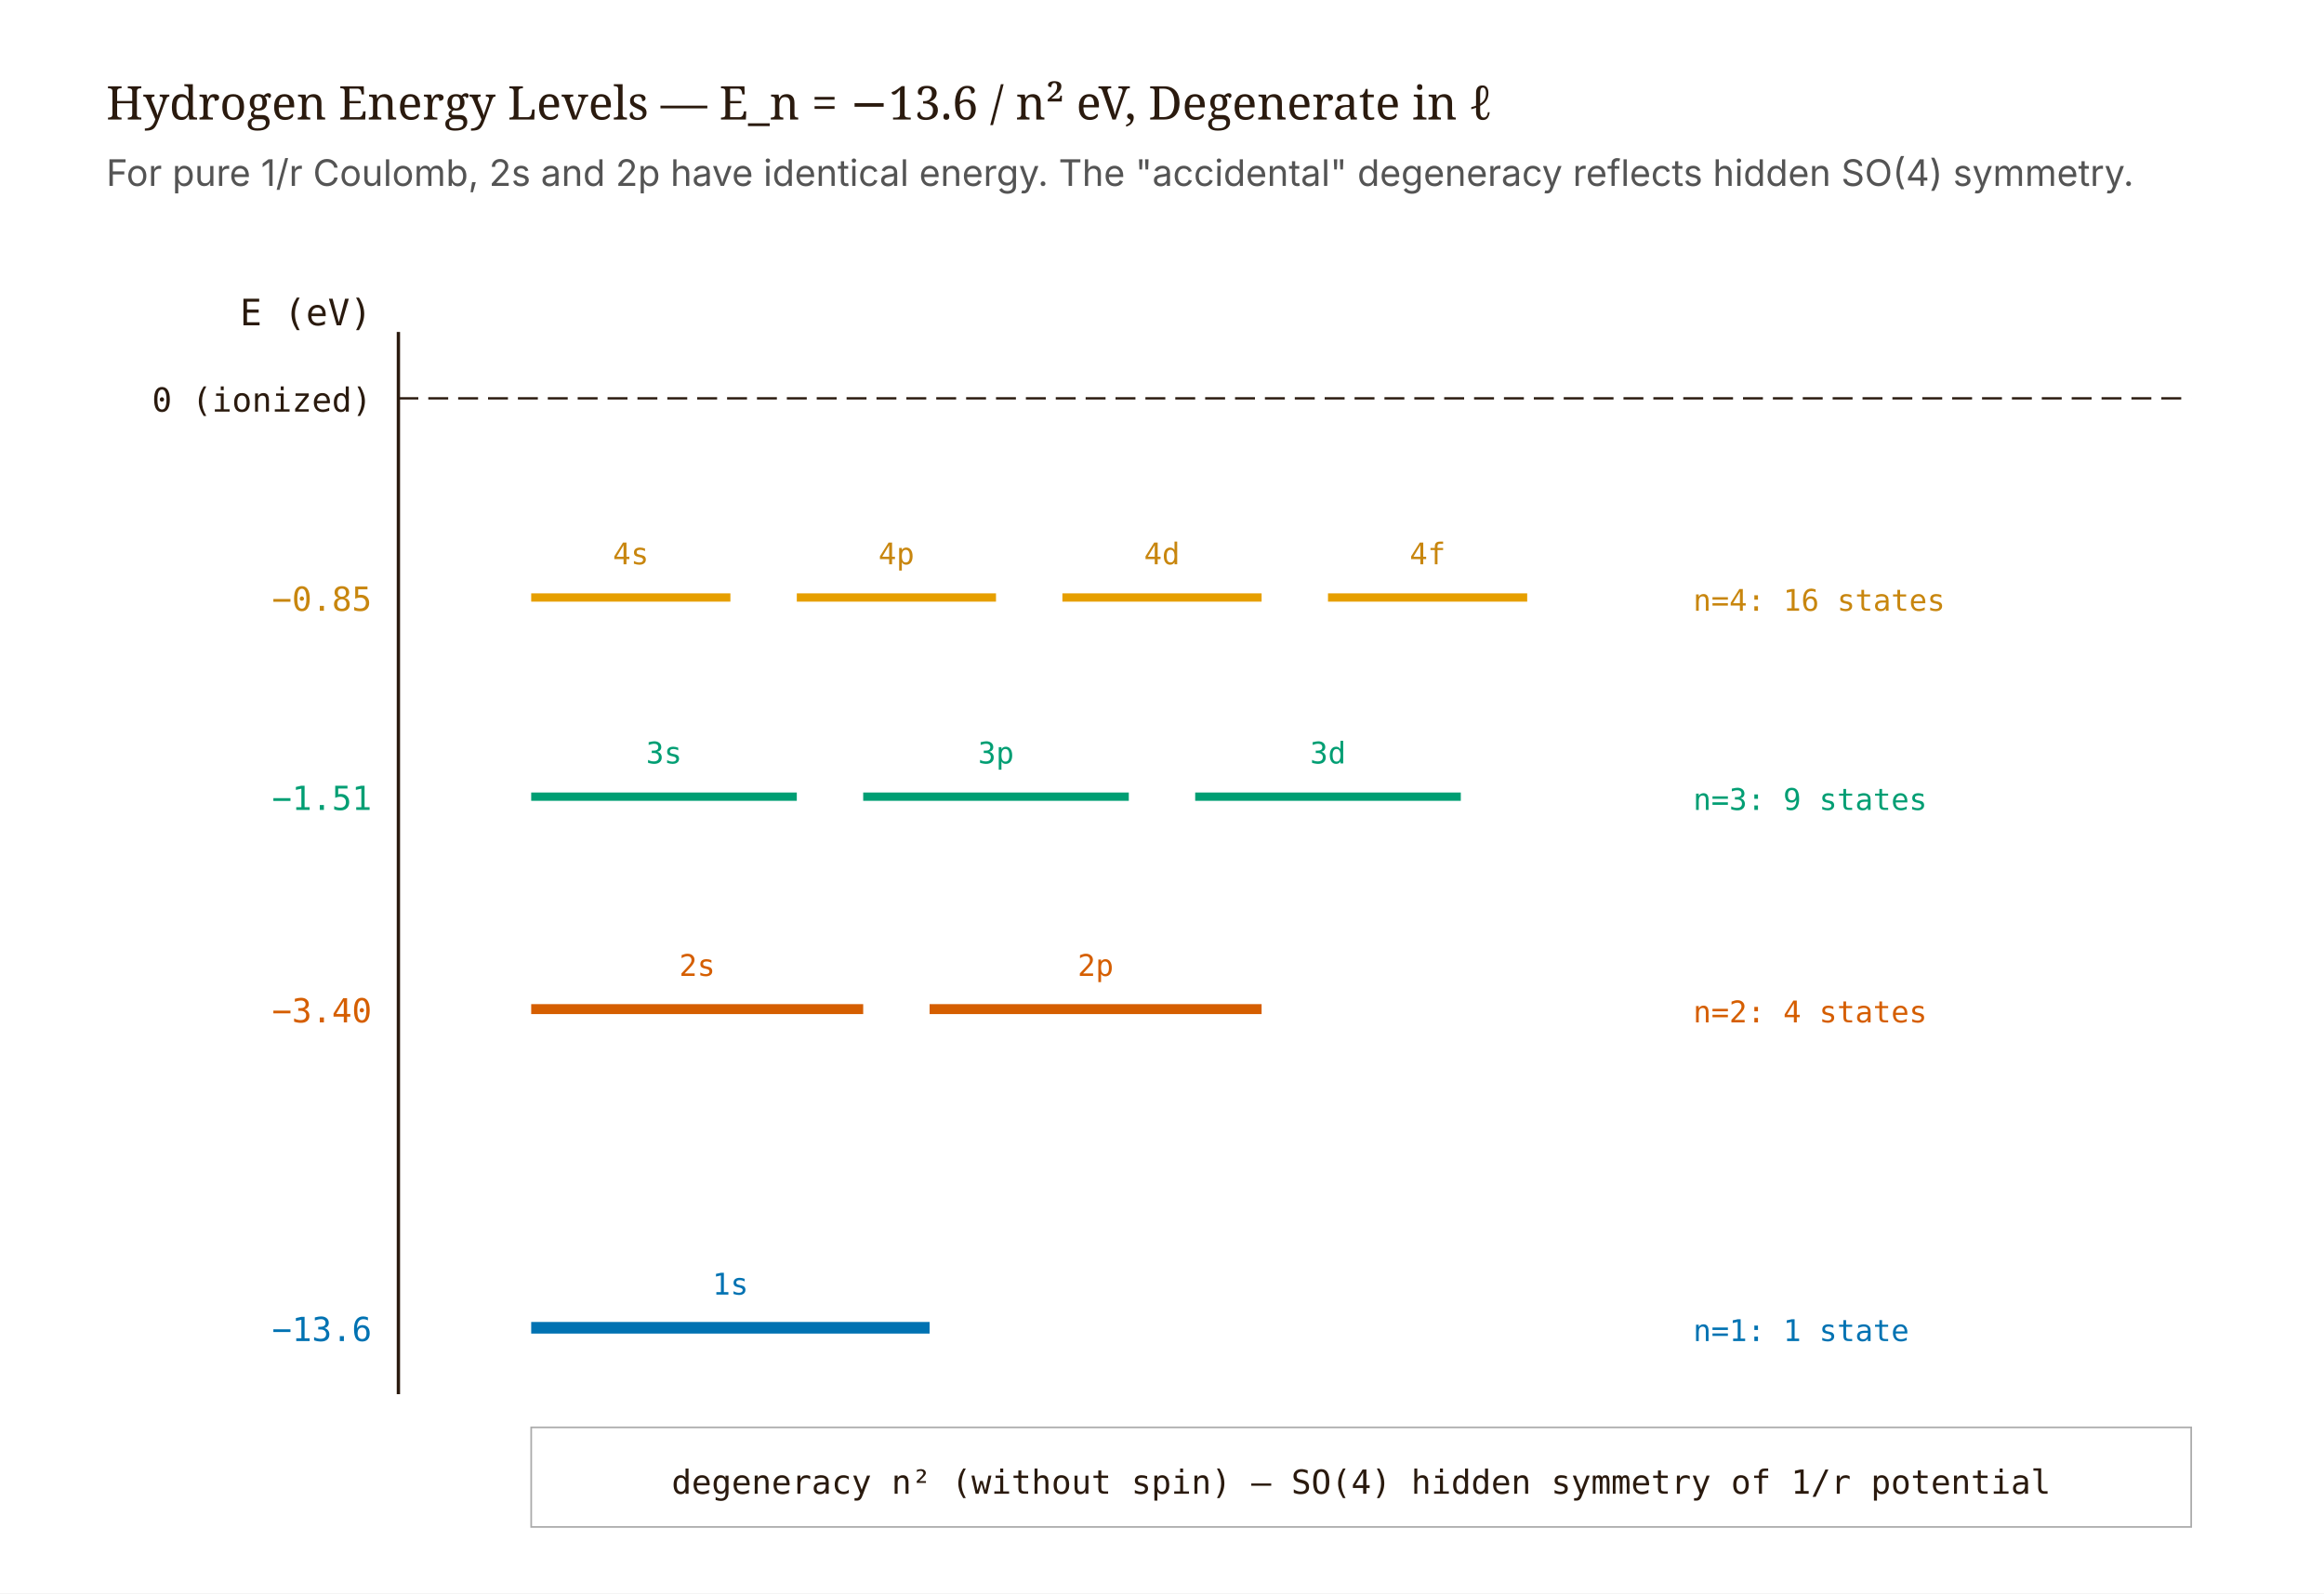
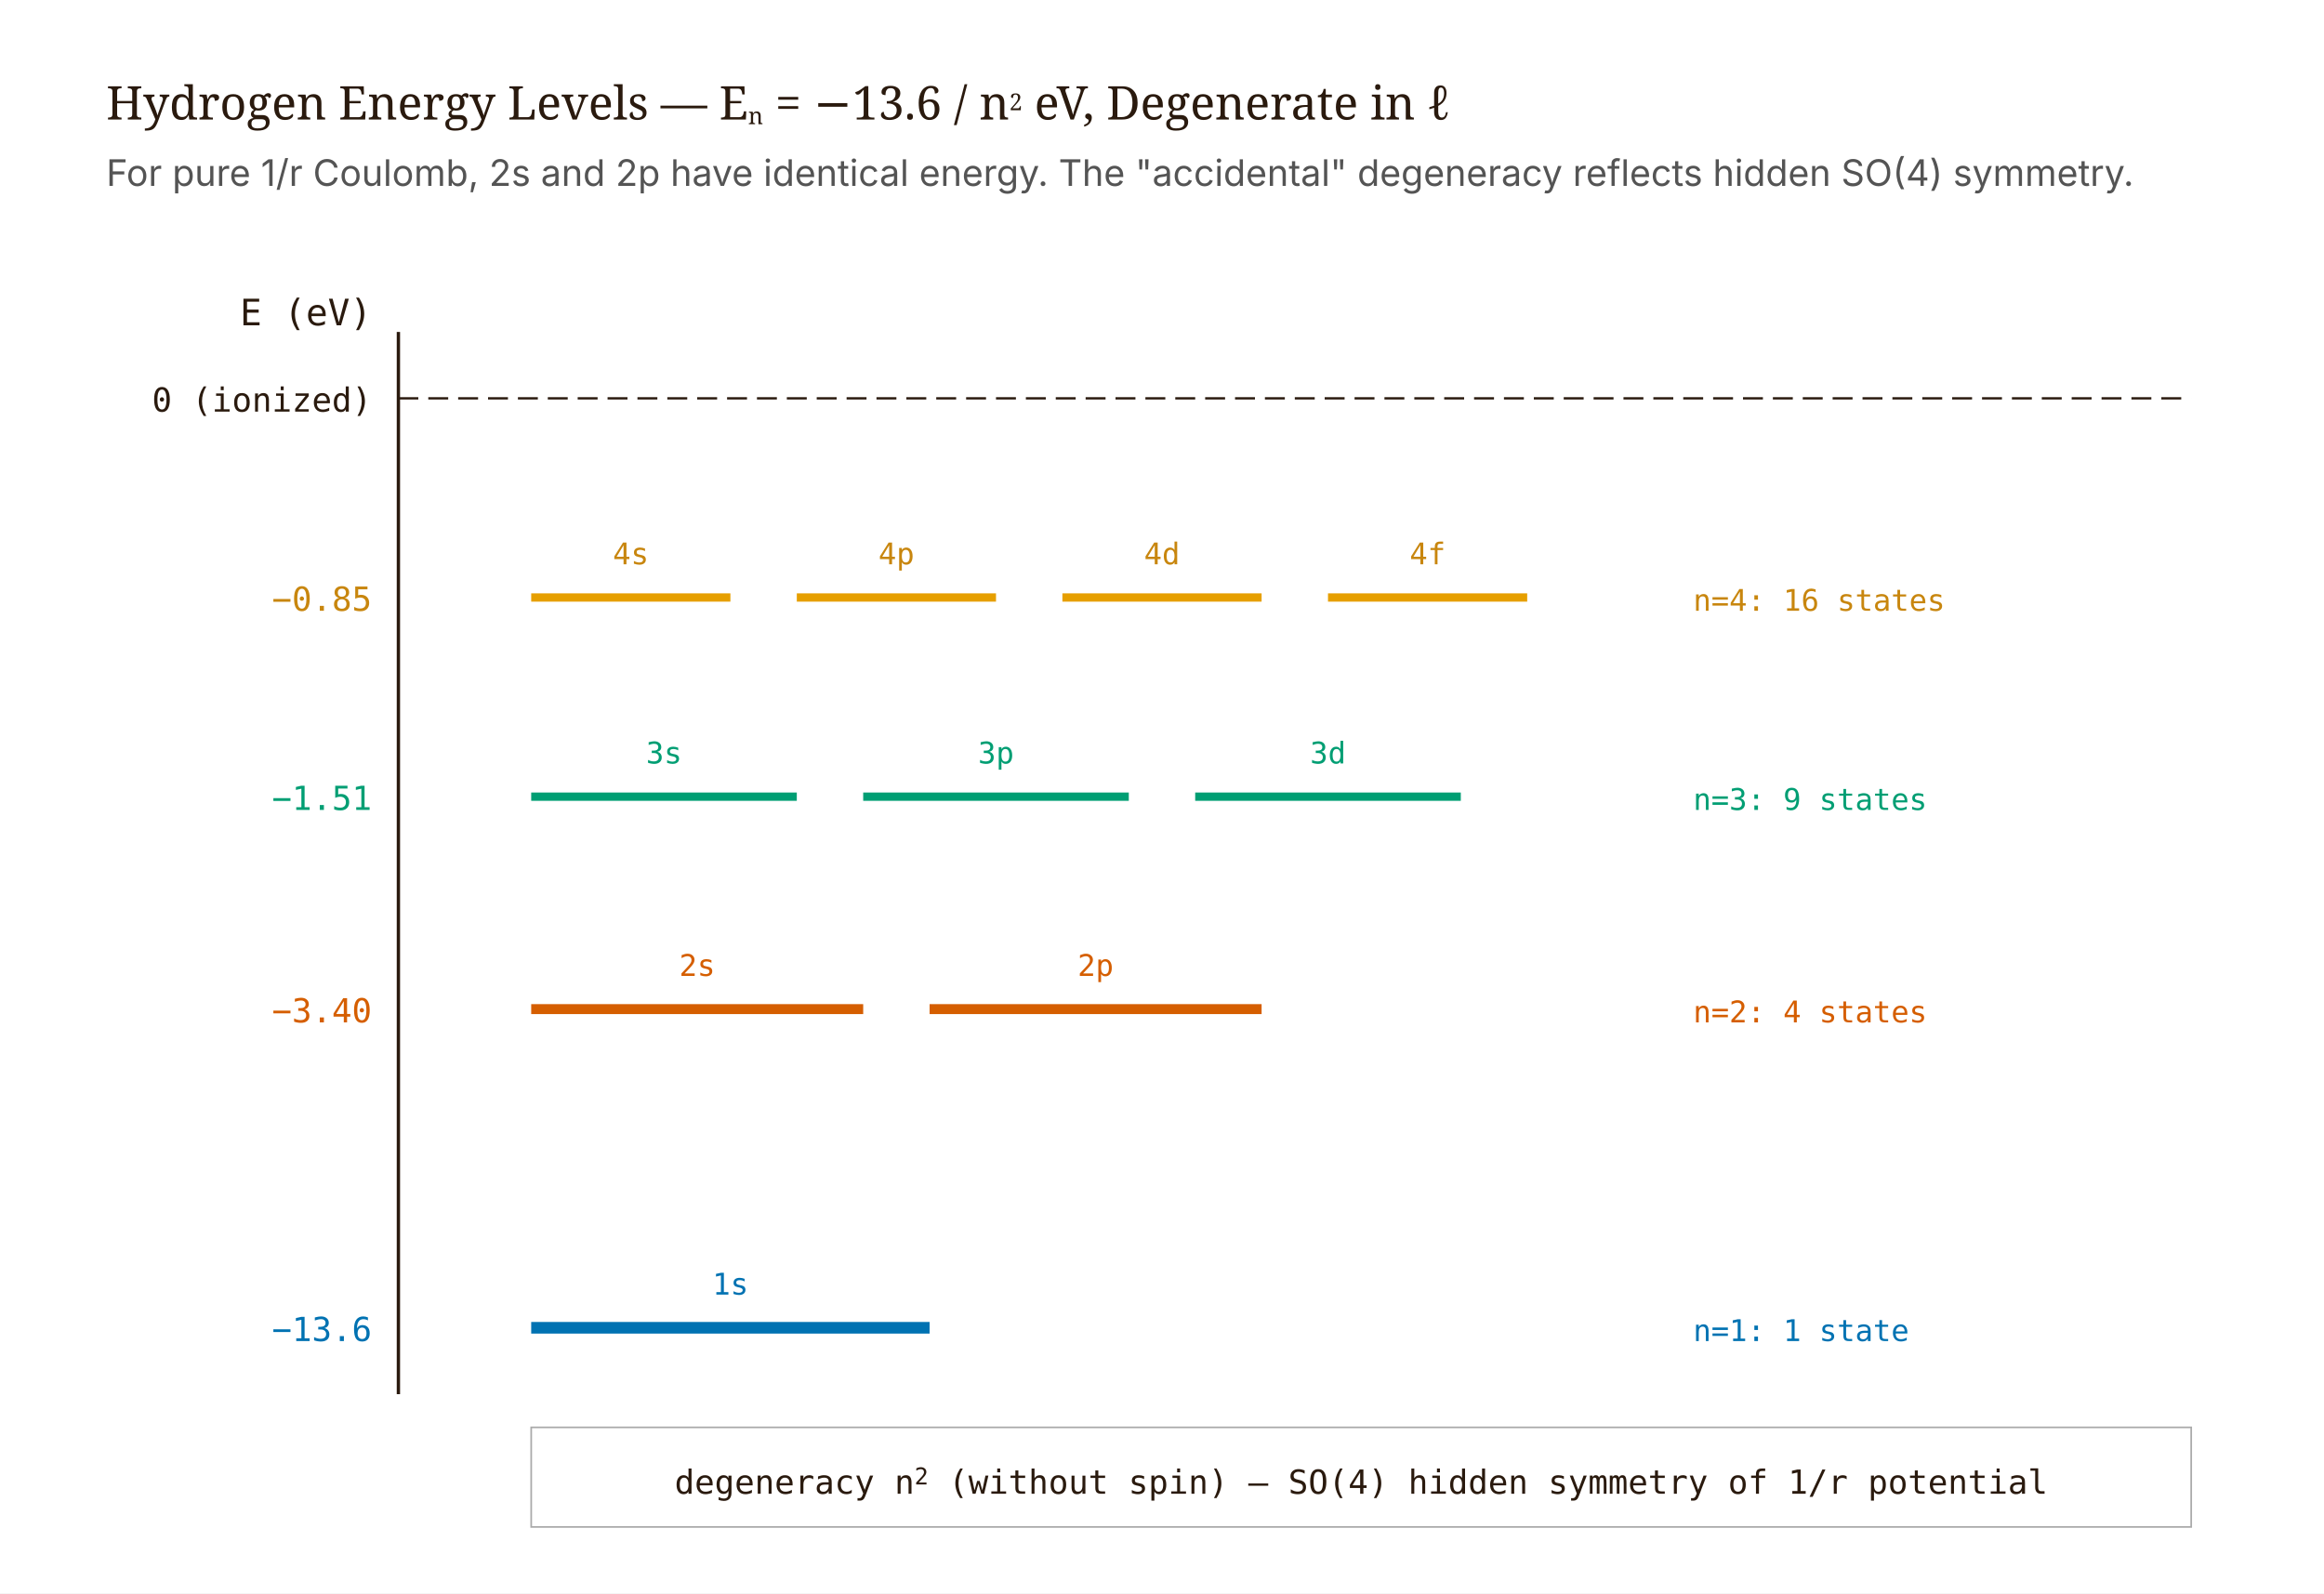
<svg xmlns="http://www.w3.org/2000/svg" viewBox="0 0 700 480" role="img" aria-labelledby="fig-title">
  <rect x="0" y="0" width="700" height="480" fill="#FFFFFF" />
-   <text x="32" y="36" font-family="'EB Garamond', Georgia, serif" font-size="14" fill="#2a1a0e">Hydrogen Energy Levels — E_n = −13.6 / n² eV, Degenerate in ℓ</text>
+   <text x="32" y="36" font-family="'EB Garamond', Georgia, serif" font-size="14" fill="#2a1a0e">Hydrogen Energy Levels — E<tspan baseline-shift="sub" font-size="7">n</tspan> = −13.6 / n<tspan baseline-shift="super" font-size="7">2</tspan> eV, Degenerate in ℓ</text>
  <text x="32" y="56" font-family="'Inter', sans-serif" font-size="11" fill="#545454">For pure 1/r Coulomb, 2s and 2p have identical energy. The "accidental" degeneracy reflects hidden SO(4) symmetry.</text>
  <line x1="120" y1="100" x2="120" y2="420" stroke="#2a1a0e" stroke-width="1" />
  <text x="112" y="98" text-anchor="end" font-family="'JetBrains Mono', monospace" font-size="11" fill="#2a1a0e">E (eV)</text>
  <line x1="120" y1="120" x2="660" y2="120" stroke="#2a1a0e" stroke-width="0.7" stroke-dasharray="6 3" />
  <text x="112" y="124" text-anchor="end" font-family="'JetBrains Mono', monospace" font-size="10" fill="#2a1a0e">0 (ionized)</text>
  <text x="112" y="184" text-anchor="end" font-family="'JetBrains Mono', monospace" font-size="10" fill="#C8860E">−0.85</text>
  <line x1="160" y1="180" x2="220" y2="180" stroke="#E69F00" stroke-width="2.5" />
  <line x1="240" y1="180" x2="300" y2="180" stroke="#E69F00" stroke-width="2.5" />
  <line x1="320" y1="180" x2="380" y2="180" stroke="#E69F00" stroke-width="2.5" />
  <line x1="400" y1="180" x2="460" y2="180" stroke="#E69F00" stroke-width="2.5" />
  <text x="190" y="170" text-anchor="middle" font-family="'JetBrains Mono', monospace" font-size="9" fill="#C8860E">4s</text>
  <text x="270" y="170" text-anchor="middle" font-family="'JetBrains Mono', monospace" font-size="9" fill="#C8860E">4p</text>
  <text x="350" y="170" text-anchor="middle" font-family="'JetBrains Mono', monospace" font-size="9" fill="#C8860E">4d</text>
  <text x="430" y="170" text-anchor="middle" font-family="'JetBrains Mono', monospace" font-size="9" fill="#C8860E">4f</text>
  <text x="510" y="184" font-family="'JetBrains Mono', monospace" font-size="9" fill="#C8860E">n=4: 16 states</text>
  <text x="112" y="244" text-anchor="end" font-family="'JetBrains Mono', monospace" font-size="10" fill="#009E73">−1.51</text>
  <line x1="160" y1="240" x2="240" y2="240" stroke="#009E73" stroke-width="2.5" />
  <line x1="260" y1="240" x2="340" y2="240" stroke="#009E73" stroke-width="2.5" />
  <line x1="360" y1="240" x2="440" y2="240" stroke="#009E73" stroke-width="2.5" />
  <text x="200" y="230" text-anchor="middle" font-family="'JetBrains Mono', monospace" font-size="9" fill="#009E73">3s</text>
  <text x="300" y="230" text-anchor="middle" font-family="'JetBrains Mono', monospace" font-size="9" fill="#009E73">3p</text>
  <text x="400" y="230" text-anchor="middle" font-family="'JetBrains Mono', monospace" font-size="9" fill="#009E73">3d</text>
  <text x="510" y="244" font-family="'JetBrains Mono', monospace" font-size="9" fill="#009E73">n=3: 9 states</text>
  <text x="112" y="308" text-anchor="end" font-family="'JetBrains Mono', monospace" font-size="10" fill="#D55E00">−3.40</text>
  <line x1="160" y1="304" x2="260" y2="304" stroke="#D55E00" stroke-width="3" />
  <line x1="280" y1="304" x2="380" y2="304" stroke="#D55E00" stroke-width="3" />
  <text x="210" y="294" text-anchor="middle" font-family="'JetBrains Mono', monospace" font-size="9" fill="#D55E00">2s</text>
  <text x="330" y="294" text-anchor="middle" font-family="'JetBrains Mono', monospace" font-size="9" fill="#D55E00">2p</text>
  <text x="510" y="308" font-family="'JetBrains Mono', monospace" font-size="9" fill="#D55E00">n=2: 4 states</text>
  <text x="112" y="404" text-anchor="end" font-family="'JetBrains Mono', monospace" font-size="10" fill="#0072B2">−13.6</text>
  <line x1="160" y1="400" x2="280" y2="400" stroke="#0072B2" stroke-width="3.5" />
  <text x="220" y="390" text-anchor="middle" font-family="'JetBrains Mono', monospace" font-size="9" fill="#0072B2">1s</text>
  <text x="510" y="404" font-family="'JetBrains Mono', monospace" font-size="9" fill="#0072B2">n=1: 1 state</text>
  <rect x="160" y="430" width="500" height="30" fill="#FFFFFF" stroke="#aaa" stroke-width="0.5" />
-   <text x="410" y="450" text-anchor="middle" font-family="'JetBrains Mono', monospace" font-size="10" fill="#2a1a0e">degeneracy n² (without spin) — SO(4) hidden symmetry of 1/r potential</text>
+   <text x="410" y="450" text-anchor="middle" font-family="'JetBrains Mono', monospace" font-size="10" fill="#2a1a0e">degeneracy n<tspan baseline-shift="super" font-size="7">2</tspan> (without spin) — SO(4) hidden symmetry of 1/r potential</text>
</svg>
